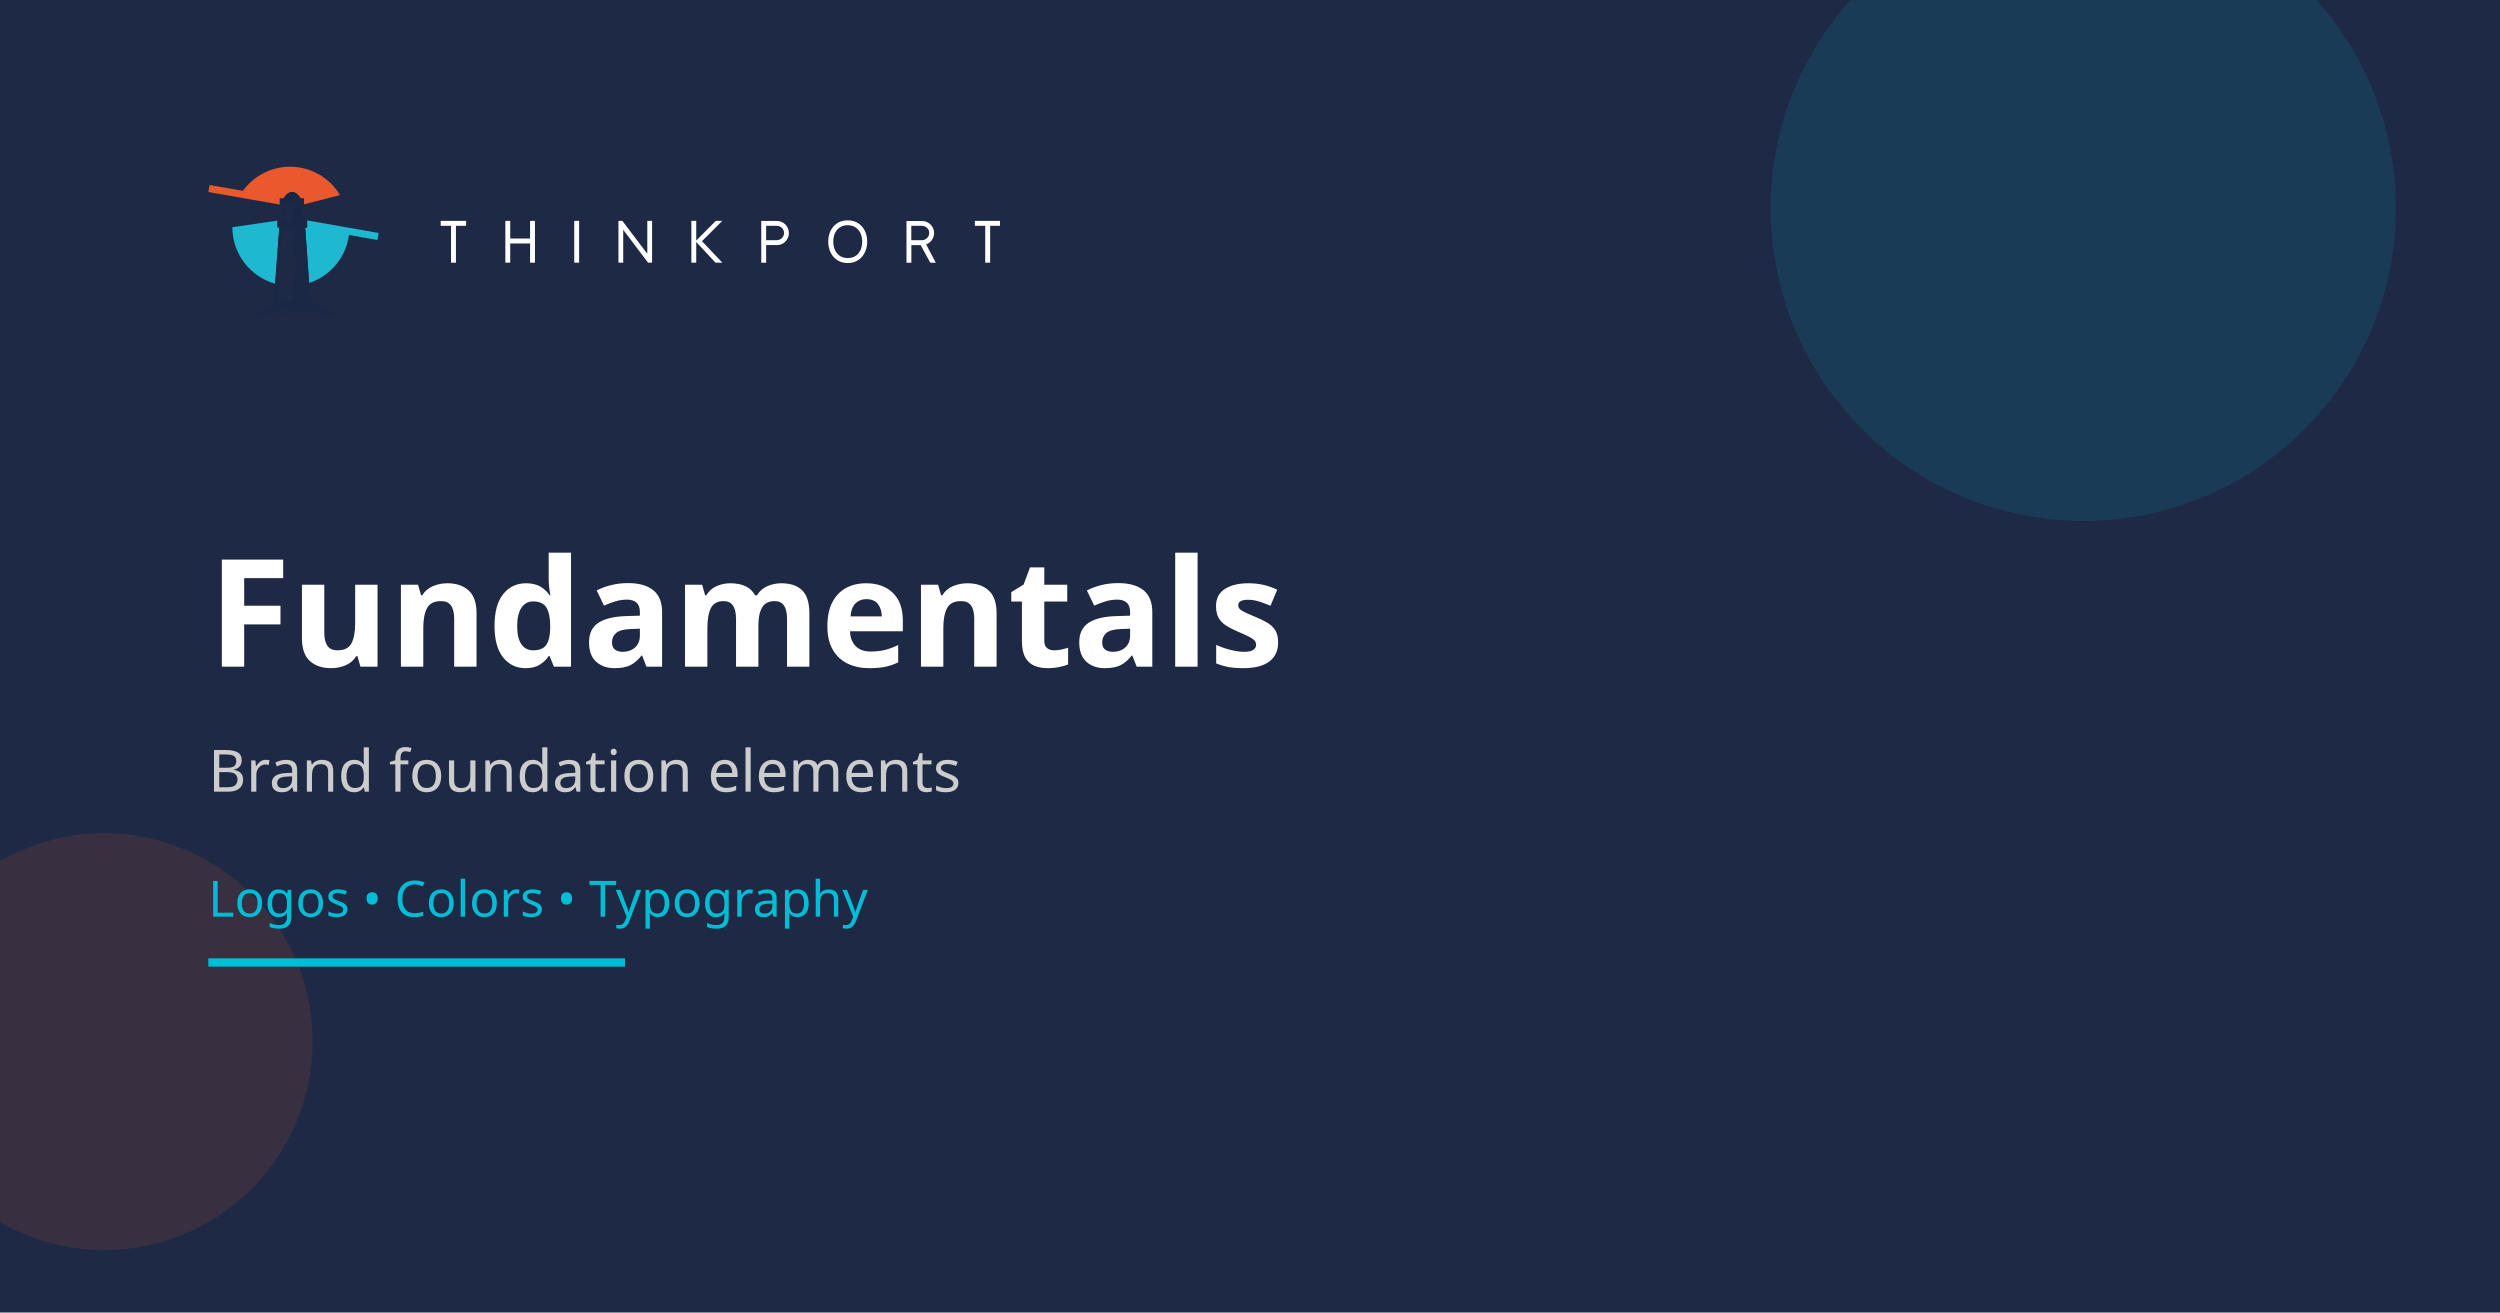
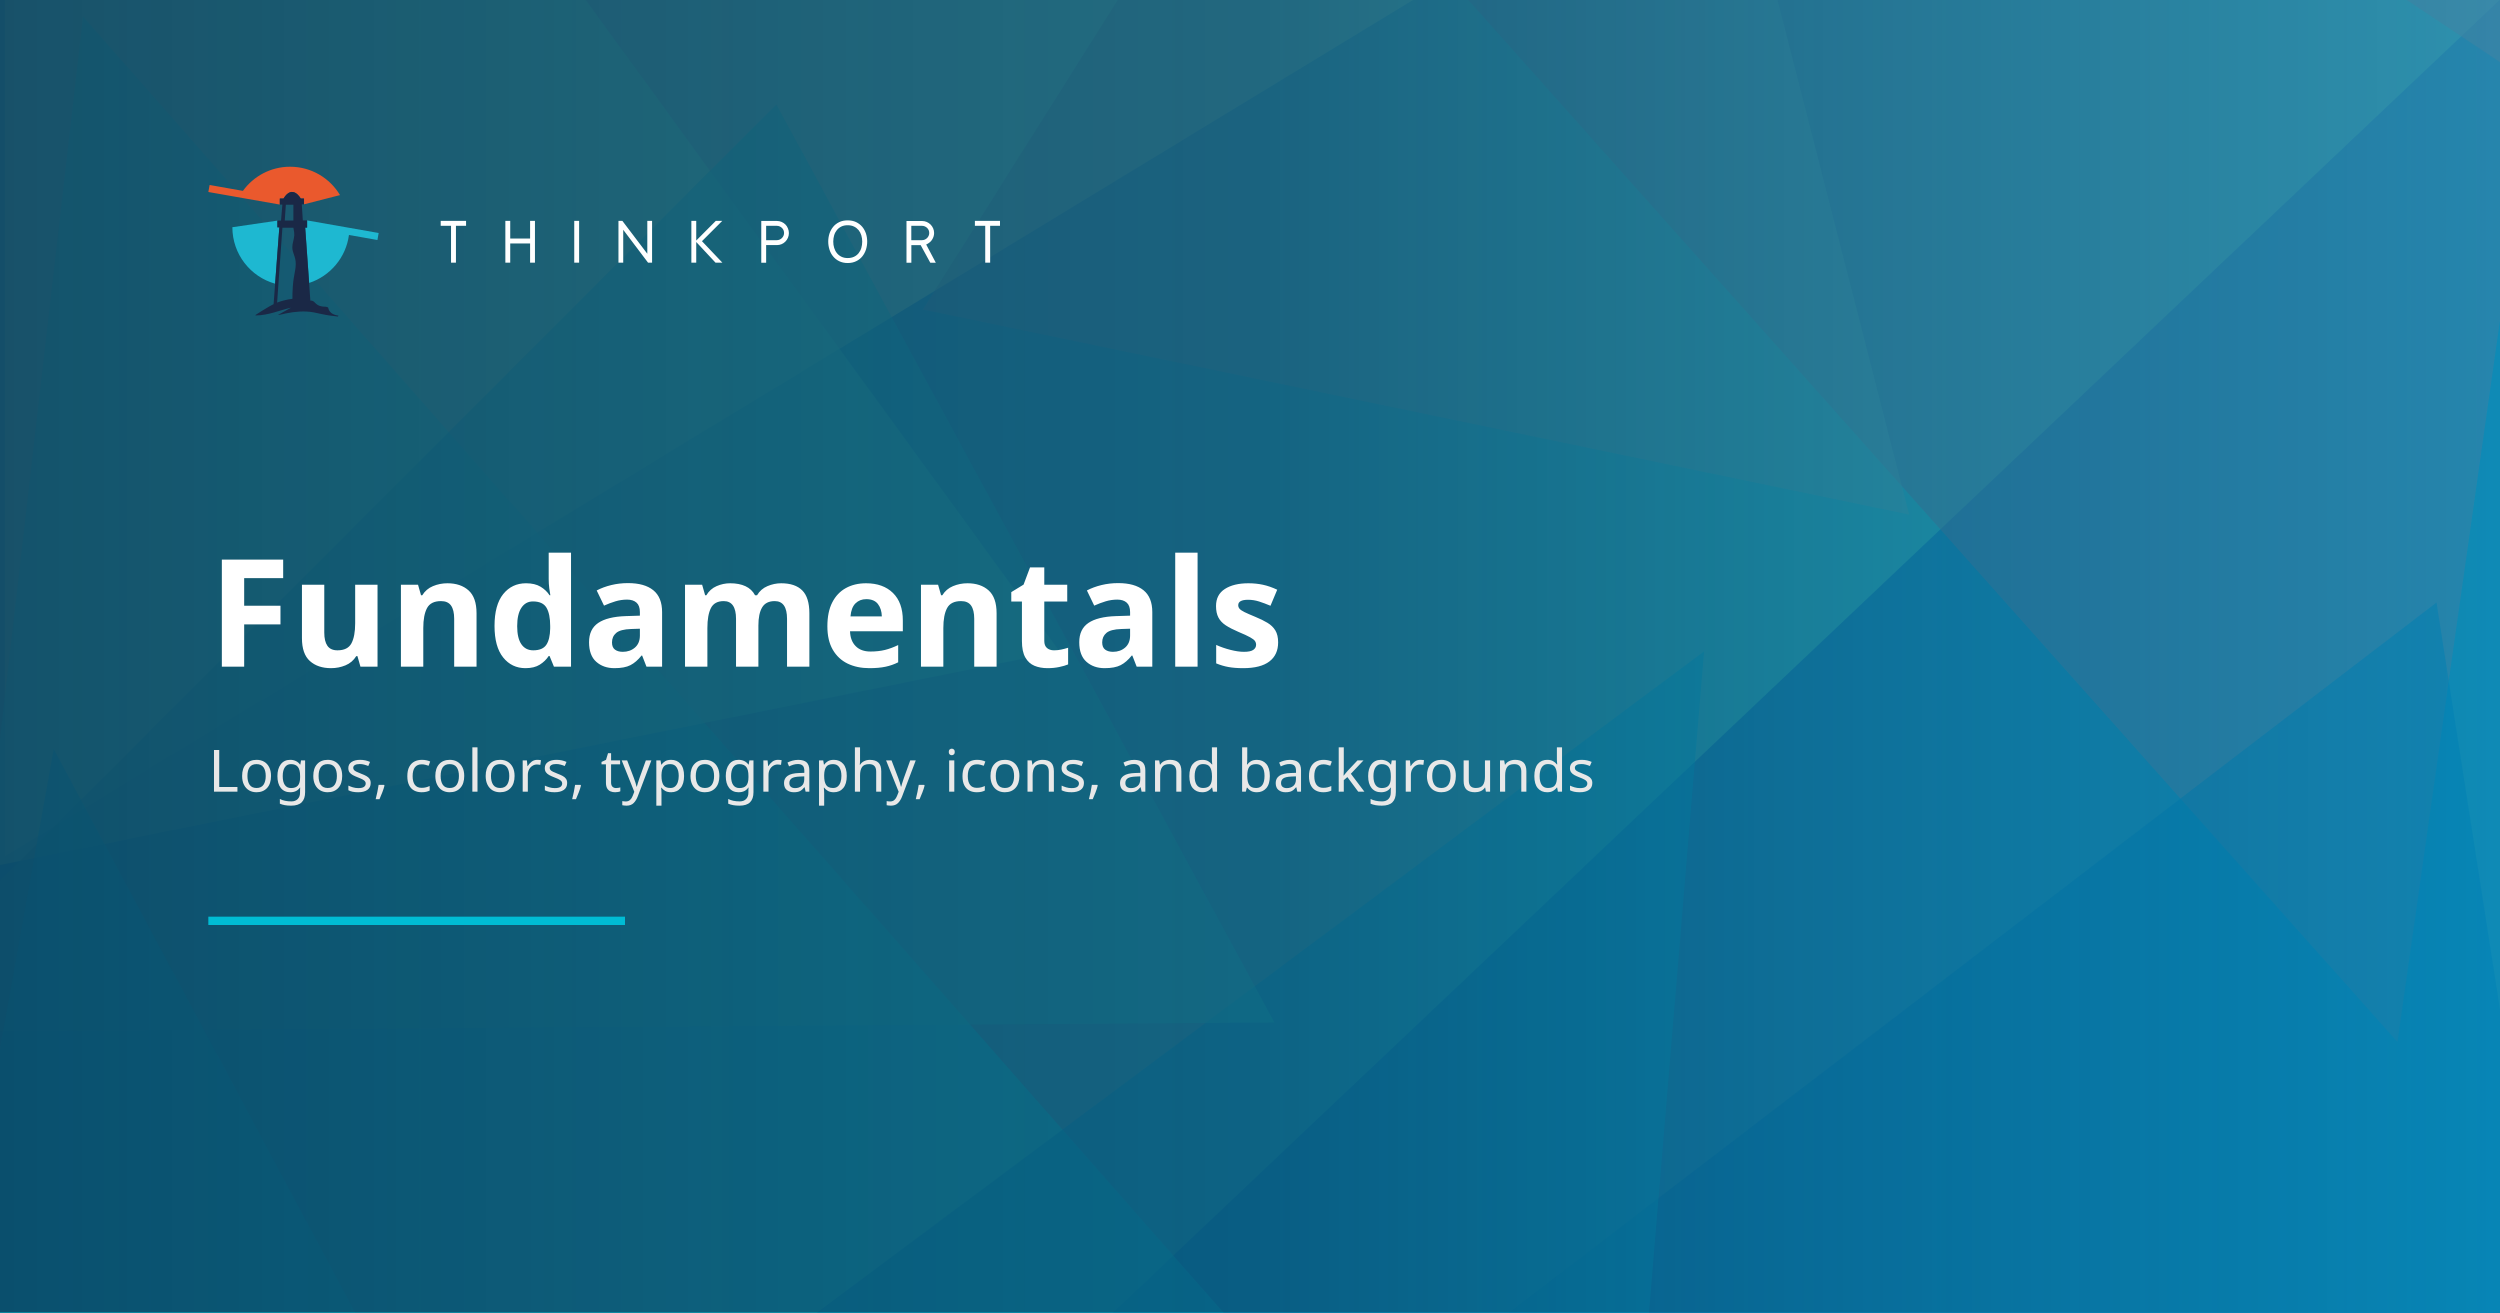
<svg xmlns="http://www.w3.org/2000/svg" width="1200" height="630" viewBox="0 0 1200 630" fill="none">
-   <rect width="1200" height="630" fill="#1E2A45" />
-   <circle cx="1000" cy="100" r="150" fill="#00BCD4" opacity="0.12" />
-   <circle cx="50" cy="500" r="100" fill="#FF5722" opacity="0.12" />
+   <defs>
+     <style>
+   @keyframes rotate1 { from { transform: rotate(0deg); } to { transform: rotate(360deg); } }
+   @keyframes rotate2 { from { transform: rotate(0deg); } to { transform: rotate(-360deg); } }
+   @keyframes colorShift {
+     0% { fill-opacity: 0.2; }
+     25% { fill-opacity: 0.8; }
+     50% { fill-opacity: 0.2; }
+     75% { fill-opacity: 0.8; }
+     100% { fill-opacity: 0.2; }
+   }
+   @keyframes zoom {
+     0% { transform: scale(1); }
+     50% { transform: scale(1.2); }
+     100% { transform: scale(1); }
+   }
+   /* Gruppe 1 - Startet sofort */
+   .polygon-1 { animation: rotate1 270s linear infinite, colorShift 36s ease-in-out infinite, zoom 54s ease-in-out infinite; transform-origin: center; }
+   .polygon-2 { animation: rotate2 270s linear infinite, colorShift 36s ease-in-out infinite, zoom 54s ease-in-out infinite; transform-origin: center; animation-delay: 3s; }
+   .polygon-3 { animation: rotate1 270s linear infinite, colorShift 36s ease-in-out infinite, zoom 54s ease-in-out infinite; transform-origin: center; animation-delay: 6s; }
+   
+   /* Gruppe 2 - Startet nach 2s */
+   .polygon-4 { animation: rotate2 270s linear infinite, colorShift 36s ease-in-out infinite, zoom 54s ease-in-out infinite; transform-origin: center; animation-delay: 9s; }
+   .polygon-5 { animation: rotate1 270s linear infinite, colorShift 36s ease-in-out infinite, zoom 54s ease-in-out infinite; transform-origin: center; animation-delay: 12s; }
+   .polygon-6 { animation: rotate2 270s linear infinite, colorShift 36s ease-in-out infinite, zoom 54s ease-in-out infinite; transform-origin: center; animation-delay: 15s; }
+   
+   /* Gruppe 3 - Startet nach 4s */
+   .polygon-7 { animation: rotate1 270s linear infinite, colorShift 36s ease-in-out infinite, zoom 54s ease-in-out infinite; transform-origin: center; animation-delay: 18s; }
+   .polygon-8 { animation: rotate2 270s linear infinite, colorShift 36s ease-in-out infinite, zoom 54s ease-in-out infinite; transform-origin: center; animation-delay: 21s; }
+   .polygon-9 { animation: rotate1 270s linear infinite, colorShift 36s ease-in-out infinite, zoom 54s ease-in-out infinite; transform-origin: center; animation-delay: 24s; }
+   
+   /* Gruppe 4 - Startet nach 6s */
+   .polygon-10 { animation: rotate2 270s linear infinite, colorShift 36s ease-in-out infinite, zoom 54s ease-in-out infinite; transform-origin: center; animation-delay: 27s; }
+   .polygon-11 { animation: rotate1 270s linear infinite, colorShift 36s ease-in-out infinite, zoom 54s ease-in-out infinite; transform-origin: center; animation-delay: 30s; }
+   .polygon-12 { animation: rotate2 270s linear infinite, colorShift 36s ease-in-out infinite, zoom 54s ease-in-out infinite; transform-origin: center; animation-delay: 33s; }
+ </style>
+     <style>
+       @font-face {
+         font-family: HankenGrotesk;
+         src: url("../fonts/hanken-grotesk/500/regular.ttf") format("truetype");
+         font-weight: 500 700;
+       }
+       @font-face {
+         font-family: SourceSans3;
+         src: url("../fonts/source-sans-3/400/regular.ttf") format("truetype");
+         font-weight: 400;
+       }
+       @font-face {
+         font-family: SourceSans3;
+         src: url("../fonts/source-sans-3/700/regular.ttf") format("truetype");
+         font-weight: 700;
+       }
+     </style>
+     <linearGradient id="contentOverlay" x1="0" x2="1" y1="0" y2="0" gradientUnits="objectBoundingBox">
+       <stop offset="0" stop-color="#0B2649" stop-opacity="0.72" />
+       <stop offset="0.5" stop-color="#0B2649" stop-opacity="0.5" />
+       <stop offset="1" stop-color="#0B2649" stop-opacity="0" />
+     </linearGradient>
+   </defs>
+   <g transform="translate(600,315) scale(1.171875) translate(-512,-512)">
+     <rect x="0" y="0" width="1024" height="1024" fill="#1ea1b9" />
+     <g transform="scale(4) translate(0.5 0.5)">
+       <polygon class="polygon-1" fill="#57c8b9" fill-opacity="0.502" points="0,0 268,-15 0,148" />
+       <polygon class="polygon-2" fill="#0077b4" fill-opacity="0.502" points="257,271 260,56 54,251" />
+       <polygon class="polygon-3" fill="#00c4d1" fill-opacity="0.502" points="-16,271 8,62 162,237" />
+       <polygon class="polygon-4" fill="#3f82a3" fill-opacity="0.502" points="245,167 105,10 271,-16" />
+       <polygon class="polygon-5" fill="#36cbc0" fill-opacity="0.502" points="-16,152 108,127 4,-16" />
+       <polygon class="polygon-6" fill="#0081b5" fill-opacity="0.502" points="87,246 271,263 249,122" />
+       <polygon class="polygon-7" fill="#53c3bb" fill-opacity="0.502" points="163,11 -9,61 4,-16" />
+       <polygon class="polygon-8" fill="#009ec3" fill-opacity="0.502" points="174,127 162,271 13,247" />
+       <polygon class="polygon-9" fill="#369db2" fill-opacity="0.502" points="162,-16 195,113 94,92" />
+       <polygon class="polygon-10" fill="#16b6bf" fill-opacity="0.502" points="130,165 -16,166 79,71" />
+       <polygon class="polygon-11" fill="#02c0d2" fill-opacity="0.502" points="74,266 5,137 -16,254" />
+       <polygon class="polygon-12" fill="#4484a4" fill-opacity="0.502" points="271,77 187,21 252,-16" />
+     </g>
+   </g>
+   <rect width="1200" height="630" fill="url(#contentOverlay)" />
  <g transform="translate(100, 80)">
    <svg width="380" height="72" viewBox="0 0 1479 280" fill="none">
      <path fill="#FFFFFF" d="M820.1 162.6l-46.4-61.2-.2-.2h-7.3v78h8.9v-61.4l46.2 61.2.1.2h7.6v-78h-8.9zM683.6 101.2h9.1v78h-9.1zM601.1 134.1H564v-32.9h-9.1v78h9.1v-35.9h37.1v35.9h9.1v-78h-9.1zM434.1 110.4h19.3v68.8h9.2v-68.8h18.9v-9.2h-47.4zM960.1 101.2H948l-36.5 36.7v-36.7h-9.1v78h9.1v-38.6l35.9 38.5.1.1h12.8l-38.1-40.1zM1346.6 142.1c1.9-1.4 3.6-3 4.9-4.9 1.3-1.9 2.4-4 3.2-6.2.8-2.3 1.2-4.7 1.2-7.1 0-3.1-.6-6.1-1.8-8.8-1.2-2.7-2.8-5.1-4.8-7.1s-4.4-3.6-7.1-4.8c-2.7-1.2-5.7-1.8-8.7-1.8h-29.2v78h9.1v-32.9h17.4l18 32.9h10.3l-18-34.1c1.9-.9 3.8-1.9 5.5-3.2zm.2-18.3c0 1.8-.4 3.6-1.1 5.2-.7 1.6-1.7 3-2.9 4.2-1.2 1.2-2.6 2.2-4.2 2.9-1.6.7-3.4 1.1-5.2 1.1h-20.1v-26.8h20.1c1.8 0 3.6.4 5.2 1.1 1.6.7 3.1 1.7 4.3 2.9 1.2 1.2 2.2 2.6 2.9 4.2.6 1.7 1 3.4 1 5.2zM1432.1 101.2v9.2h19.3v68.8h9.2v-68.8h18.9v-9.2zM1221.7 112.3c-3-3.6-6.9-6.6-11.4-8.8-4.6-2.2-9.9-3.3-15.9-3.3s-11.3 1.1-15.8 3.3c-4.5 2.2-8.3 5.1-11.3 8.8-3 3.6-5.3 7.9-6.9 12.6-1.5 4.7-2.3 9.7-2.3 14.9 0 5.2.8 10.2 2.3 15 1.5 4.8 3.8 9.1 6.9 12.8 3 3.7 6.8 6.7 11.3 8.9 4.5 2.2 9.8 3.4 15.8 3.4s11.3-1.1 15.9-3.4c4.6-2.2 8.4-5.2 11.4-8.9s5.3-8 6.9-12.8c1.5-4.8 2.3-9.8 2.3-15 0-5.2-.8-10.2-2.3-14.9-1.6-4.7-3.9-9-6.9-12.6zm-.1 27.6c0 4.2-.6 8.2-1.7 11.9-1.1 3.7-2.9 7-5.1 9.8-2.3 2.8-5.1 5-8.5 6.6s-7.4 2.4-11.9 2.4c-4.4 0-8.4-.8-11.7-2.5-3.3-1.6-6.2-3.9-8.4-6.7-2.3-2.8-4-6.1-5.1-9.8-1.2-3.7-1.7-7.7-1.7-11.8s.6-8.1 1.7-11.8c1.1-3.7 2.9-7 5.1-9.7 2.3-2.8 5.1-5 8.4-6.6 3.3-1.6 7.3-2.4 11.7-2.4 4.5 0 8.5.8 11.9 2.5 3.4 1.6 6.2 3.9 8.5 6.6 2.3 2.8 4 6 5.1 9.7 1.1 3.7 1.7 7.7 1.7 11.8zM1078.1 107.9c-2-2-4.4-3.6-7.1-4.8-2.7-1.2-5.7-1.8-8.7-1.8H1033v78h9.1v-32.9h20.1c3.1 0 6-.6 8.7-1.7s5.1-2.8 7.1-4.8 3.6-4.4 4.8-7.1c1.2-2.7 1.8-5.7 1.8-8.8s-.6-6.1-1.8-8.8c-1.1-2.9-2.7-5.3-4.7-7.3zm-2.5 15.9c0 1.8-.4 3.6-1.1 5.2-.7 1.6-1.7 3-2.9 4.2-1.2 1.2-2.6 2.2-4.2 2.9-1.6.7-3.4 1.1-5.2 1.1h-20.1v-26.8h20.1c1.8 0 3.6.4 5.2 1.1 1.6.7 3.1 1.7 4.3 2.9 1.2 1.2 2.2 2.6 2.9 4.2.6 1.7 1 3.4 1 5.2z" />
      <path fill="none" d="M158.9 71h-14.1l-2 29.6h16.1zM157.8 224.2c1.4-22.2 5.5-29.7 5.5-43.2 0-13.5-6.4-19.8-6.4-30.6 0-7.9 2.8-12.6 3.7-22.6.3-2.7-.3-7.4-1.7-13.9h-20.5l-9.9 139.8c7.2-2.8 16.7-5.5 28.6-7.1-.1-6.2.2-13.7.7-22.4z" />
      <path fill="#1eb8d1" d="M130.9 220.1v-.4.4z" />
      <path fill="#ea592d" d="M133.6 59.4h6.9c17.1-27.7 32.2 0 32.2 0h6.1v10.8L246 53c-19-31.8-53.7-53-93.3-53-36.2 0-68.3 17.8-88.1 45.1l-62.2-11L0 47.2l133.6 23.5V59.4z" />
      <path fill="#1eb8d1" d="M184.6 100.3v13.4H181l7.4 103.4c39.3-12.9 68.8-47.5 74.3-89.6l53.2 9.4 2.3-13.1-133.6-23.5zM124.7 218.5l7.9-105.3H129v-12.5L44.9 113c0 50.2 33.7 92.6 79.8 105.5z" />
      <path fill="#1a2846" d="M223.9 263.4c-.2-.9-3.4-1.9-5.2-1.9-8 .2-14.3-2-19.2-7.2-2.2-2.4-4.7-4.7-8.9-4.2l-9.7-136.4h3.6v-13.4h-8l-1.9-30.1h4.1V59.4h-6.1s-15.1-27.7-32.2 0h-6.9v11.3h4.8l-2.5 30H129v12.5h3.7l-10.8 143.6c-1.1.5-2.1 1-3 1.5-2.4 1.1-7.3 4.1-12.7 7.3-4.2 2.4-8.3 5.1-12.5 7.8-2.4 1.5-4.5 2.8-5.7 3.6l.3.9c24.5-.3 44.5-9.7 66.2-14.6-7.8 4.3-15.6 8.6-24.6 13.7 2.3-.3 3-.2 3.6-.4 16-4 32.5-6.7 49.1-6.1 10.1.3 19.9 2.7 29.7 4.9 9.9 2.2 19.8 3.3 29.9 4.5.3-.6.5-1.2.8-1.7-10.9-1.6-17.4-6.3-19.1-14.8zM144.8 71h14.1v29.5h-16.1l2-29.5zm13 153.2c-.6 8.7-.8 16.1-.7 22.5-11.9 1.6-21.4 4.3-28.6 7.1l9.9-139.8h20.5c1.4 6.5 1.9 11.2 1.7 13.9-.9 10-3.7 14.7-3.7 22.6 0 10.8 6.4 17.1 6.4 30.6s-4 20.9-5.5 43.1z" />
    </svg>
  </g>
-   <text x="100" y="320" font-family="'Hanken Grotesk', sans-serif" font-size="72" font-weight="700" fill="#FFFFFF">
-     Fundamentals
-   </text>
-   <text x="100" y="380" font-family="'Source Sans 3', sans-serif" font-size="28" font-weight="400" fill="#CCCCCC">
-     Brand foundation elements
-   </text>
-   <text x="100" y="440" font-family="'Source Sans 3', sans-serif" font-size="24" font-weight="400" fill="#00BCD4">
-     Logos • Colors • Typography
-   </text>
-   <rect x="100" y="460" width="200" height="4" fill="#00BCD4" />
+   <text x="100" y="320" font-family="HankenGrotesk, 'Hanken Grotesk', sans-serif" font-size="72" font-weight="700" fill="#FFFFFF">Fundamentals</text>
+   <text x="100" y="380" font-family="SourceSans3, 'Source Sans 3', sans-serif" font-size="28" font-weight="400" fill="#E8E8E8">Logos, colors, typography, icons, and backgrounds</text>
+   <rect x="100" y="440" width="200" height="4" fill="#00BCD4" />
</svg>
